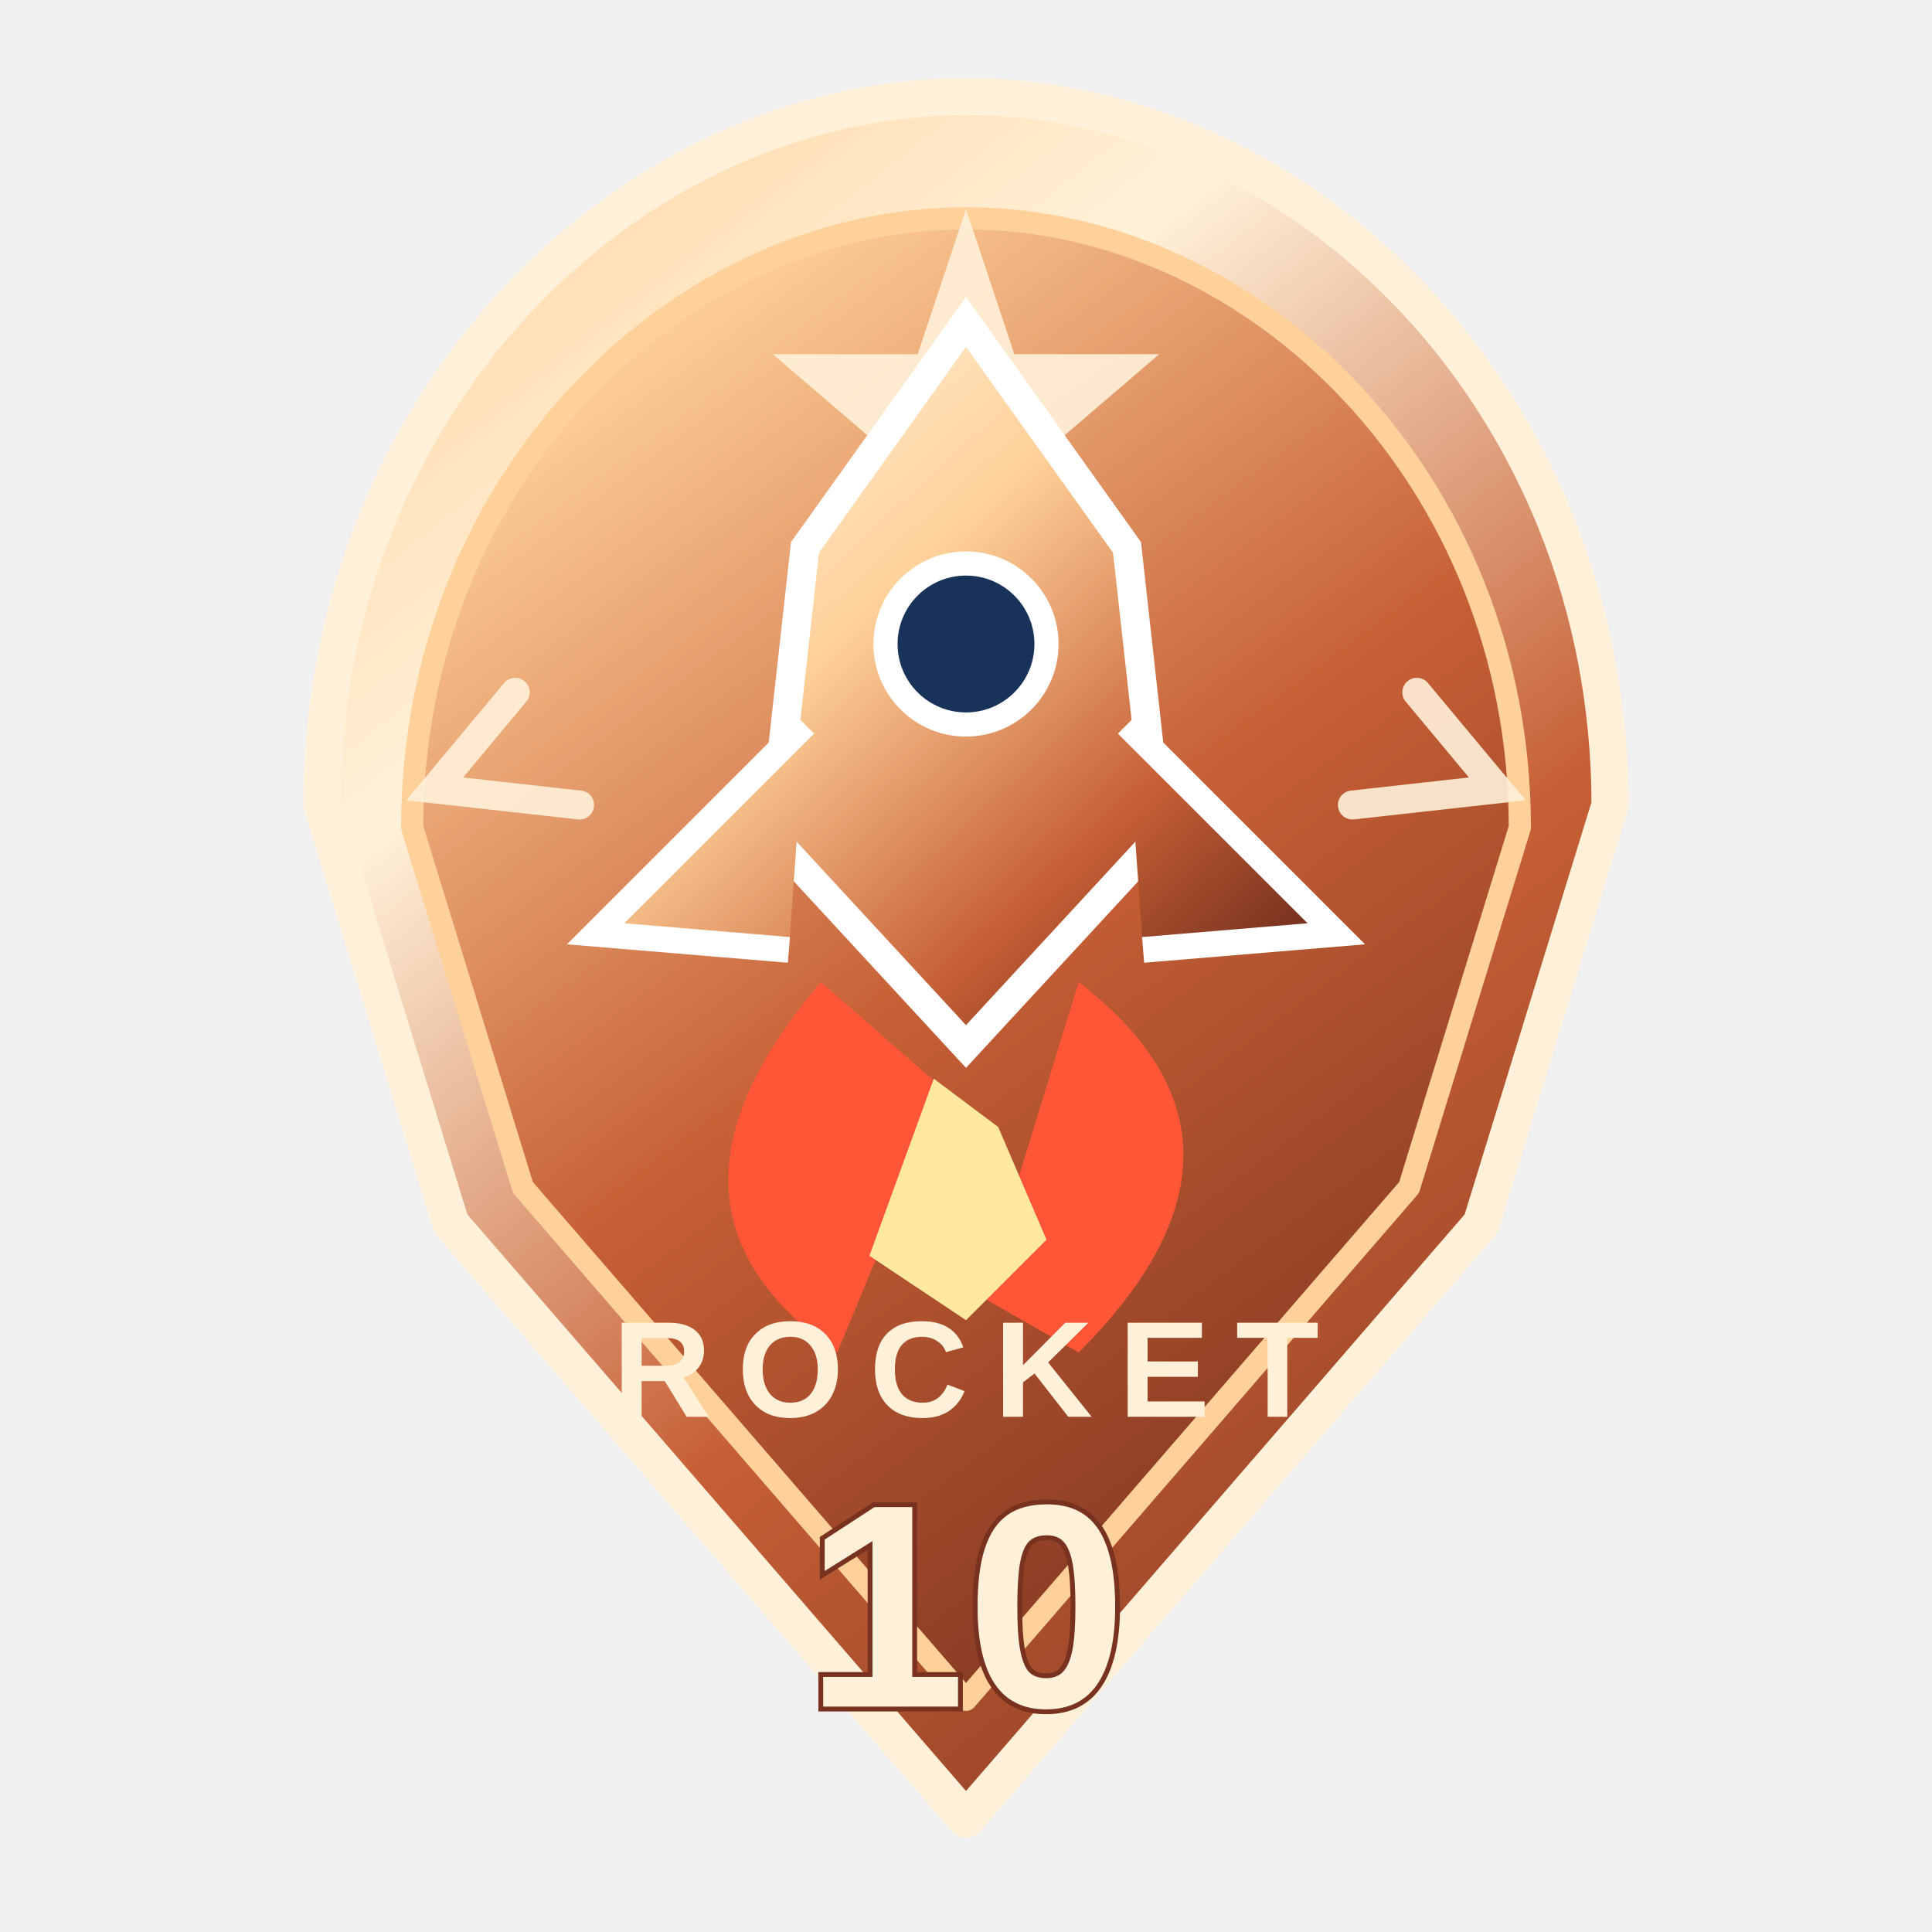
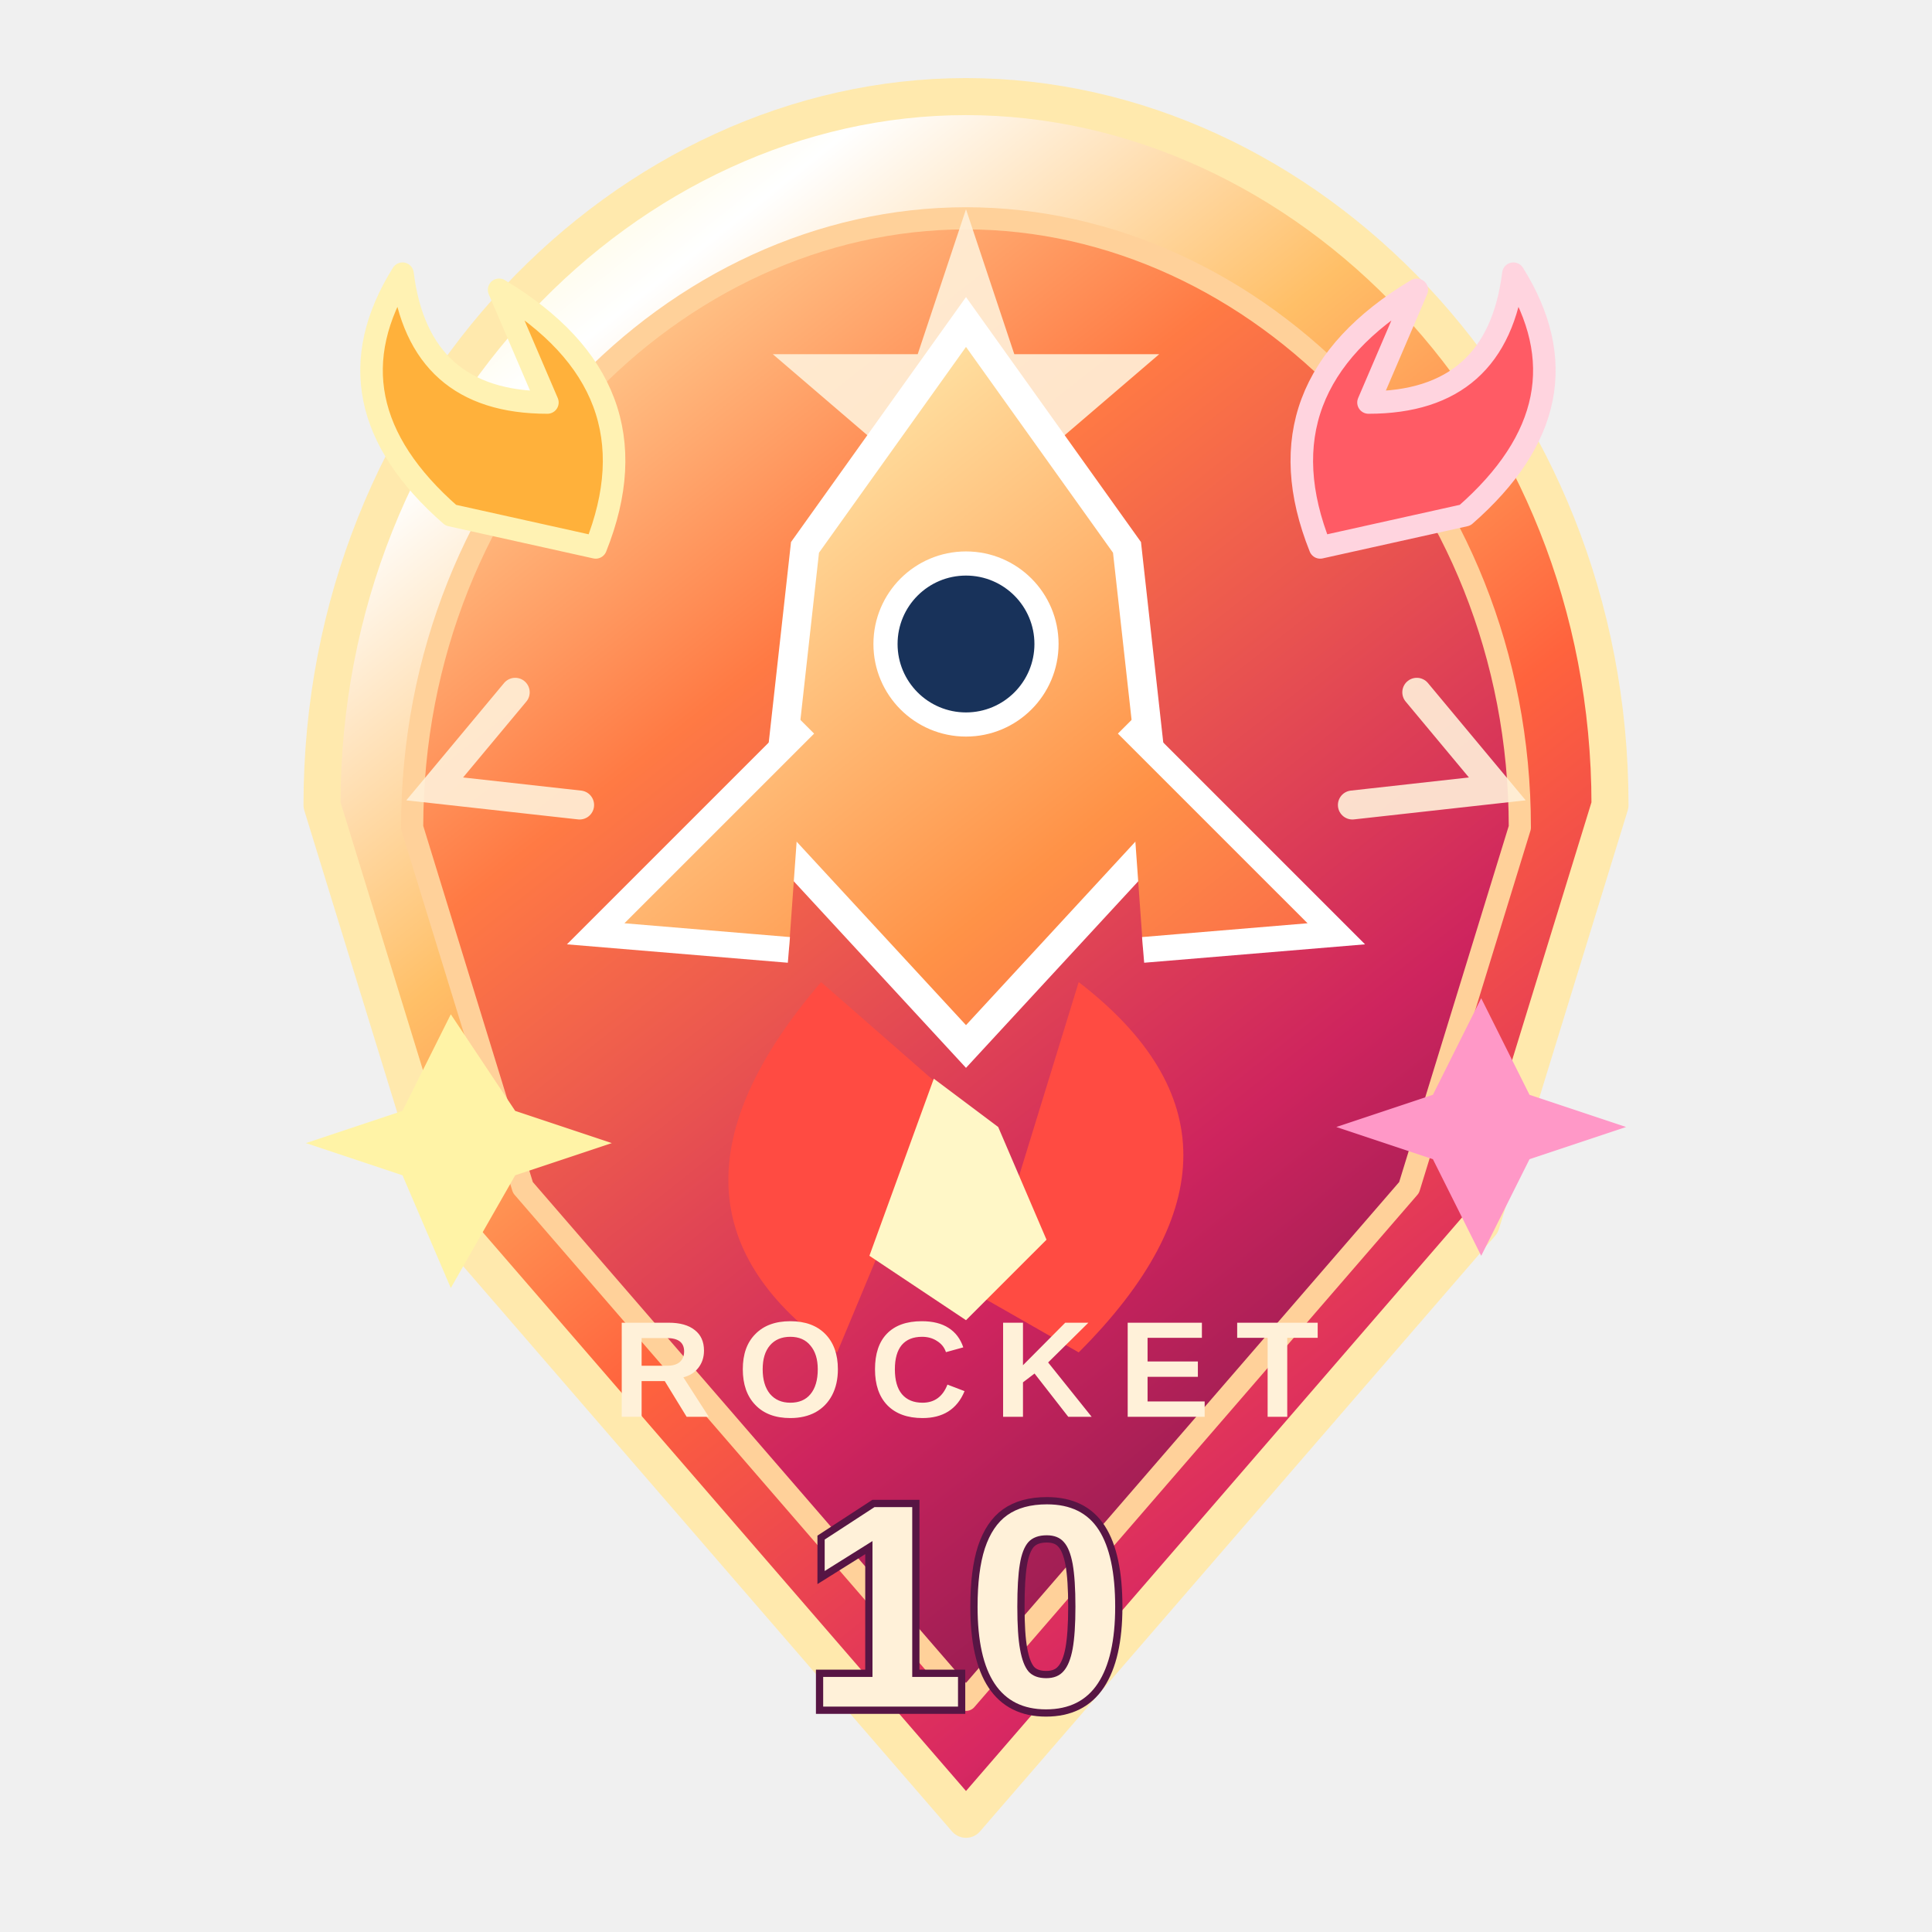
<svg xmlns="http://www.w3.org/2000/svg" width="120" height="120" viewBox="0 0 120 120" fill="none">
  <defs>
    <linearGradient id="metal" x1="18" y1="8" x2="102" y2="114" gradientUnits="userSpaceOnUse">
-       <stop stop-color="#FFD19A" />
-       <stop offset=".28" stop-color="#FFF1D9" />
-       <stop offset=".6" stop-color="#C65F35" />
-       <stop offset="1" stop-color="#78321F" />
+       <stop offset="0" stop-color="#FFF1A6" />
+       <stop offset=".16" stop-color="#FFFFFF" />
+       <stop offset=".35" stop-color="#FFBF67" />
+       <stop offset=".55" stop-color="#FF633D" />
+       <stop offset=".78" stop-color="#D82862" />
+       <stop offset="1" stop-color="#5B174E" />
    </linearGradient>
-     <linearGradient id="inner" x1="30" y1="18" x2="94" y2="104" gradientUnits="userSpaceOnUse">
-       <stop stop-color="#FFD19A" />
-       <stop offset=".48" stop-color="#C65F35" />
-       <stop offset="1" stop-color="#78321F" />
+     <linearGradient id="inner" x1="18" y1="8" x2="102" y2="114" gradientUnits="userSpaceOnUse">
+       <stop offset="0" stop-color="#FFF3B3" />
+       <stop offset=".3" stop-color="#FF7A44" />
+       <stop offset=".65" stop-color="#CE245E" />
+       <stop offset="1" stop-color="#571544" />
    </linearGradient>
-     <linearGradient id="rocketBody" x1="42" y1="25" x2="76" y2="62" gradientUnits="userSpaceOnUse">
-       <stop stop-color="#FFF1D9" />
-       <stop offset=".35" stop-color="#FFD19A" />
-       <stop offset=".75" stop-color="#C65F35" />
-       <stop offset="1" stop-color="#78321F" />
+     <linearGradient id="rocketBody" x1="18" y1="8" x2="102" y2="114" gradientUnits="userSpaceOnUse">
+       <stop offset="0" stop-color="#FFFFFF" />
+       <stop offset=".22" stop-color="#FFF0B3" />
+       <stop offset=".48" stop-color="#FF9247" />
+       <stop offset=".72" stop-color="#F43C4B" />
+       <stop offset="1" stop-color="#8A1D58" />
    </linearGradient>
  </defs>
-   <path d="M60 6 C81 6 100 25 100 50 L92 76 L60 113 L28 76 L20 50 C20 25 39 6 60 6 Z" fill="url(#metal)" stroke="#FFF1D9" stroke-width="2.3" stroke-linejoin="round" />
+   <path d="M60 6 C81 6 100 25 100 50 L92 76 L60 113 L28 76 L20 50 C20 25 39 6 60 6 Z" fill="url(#metal)" stroke="#FFE9AD" stroke-width="2.3" stroke-linejoin="round" />
  <path d="M60 6 C81 6 100 25 100 50 L92 76 L60 113 L28 76 L20 50 C20 25 39 6 60 6 Z" transform="translate(60 60) scale(.86) translate(-60 -60)" fill="url(#inner)" stroke="#FFD19A" stroke-width="1.6" stroke-linejoin="round" />
  <path d="M60 13 L63 22 L72 22 L65 28 L68 37 L60 32 L52 37 L55 28 L48 22 L57 22 Z" fill="#FFF1D9" opacity=".9" />
  <path d="M60 20 L70 34 L72 52 L60 65 L48 52 L50 34 Z" fill="url(#rocketBody)" stroke="#FFFFFF" stroke-width="1.8" />
  <path d="M50 45 L37 58 L49 59 M70 45 L83 58 L71 59" fill="url(#rocketBody)" stroke="#FFFFFF" stroke-width="1.6" />
  <circle cx="60" cy="40" r="5" fill="#18325A" stroke="#FFFFFF" stroke-width="1.5" />
-   <path d="M51 61 Q39 75 52 84 L57 72 L60 80 L67 84 Q80 71 67 61 L63 74 L59 68 Z" fill="#FF5638" />
-   <path d="M58 67 L54 78 L60 82 L65 77 L62 70 Z" fill="#FFE8A0" />
+   <path d="M51 61 Q39 75 52 84 L57 72 L60 80 L67 84 Q80 71 67 61 L63 74 L59 68 Z" fill="#FF4B42" />
+   <path d="M58 67 L54 78 L60 82 L65 77 L62 70 Z" fill="#FFF7C7" />
  <path d="M32 43 L27 49 L36 50 M88 43 L93 49 L84 50" stroke="#FFF1D9" stroke-width="1.8" stroke-linecap="round" opacity=".9" />
+   <g stroke-linejoin="round">
+     <path d="M28 32 Q20 25 25 17 Q26 25 34 25 L31 18 Q41 24 37 34 Z" fill="#FFB13B" stroke="#FFF2B3" stroke-width="1.4" />
+     <path d="M91 32 Q99 25 94 17 Q93 25 85 25 L88 18 Q78 24 82 34 Z" fill="#FF5B65" stroke="#FFD4DF" stroke-width="1.4" />
+     <path d="M28 63 L32 69 L38 71 L32 73 L28 80 L25 73 L19 71 L25 69 Z" fill="#FFF3A6" />
+     <path d="M92 62 L95 68 L101 70 L95 72 L92 78 L89 72 L83 70 L89 68 Z" fill="#FF98C7" />
+   </g>
  <text x="60" y="88" text-anchor="middle" font-family="Arial,sans-serif" font-size="8.5" font-weight="900" letter-spacing="1.6" fill="#FFF1D9">ROCKET</text>
-   <text x="60" y="106" text-anchor="middle" font-family="Arial,sans-serif" font-size="18" font-weight="900" fill="#FFF1D9" stroke="#78321F" stroke-width=".6" paint-order="stroke">10</text>
+   <text x="60" y="106" text-anchor="middle" font-family="Arial,sans-serif" font-size="18" font-weight="900" fill="#FFF1D9" stroke="#571544" stroke-width=".9" paint-order="stroke">10</text>
</svg>
